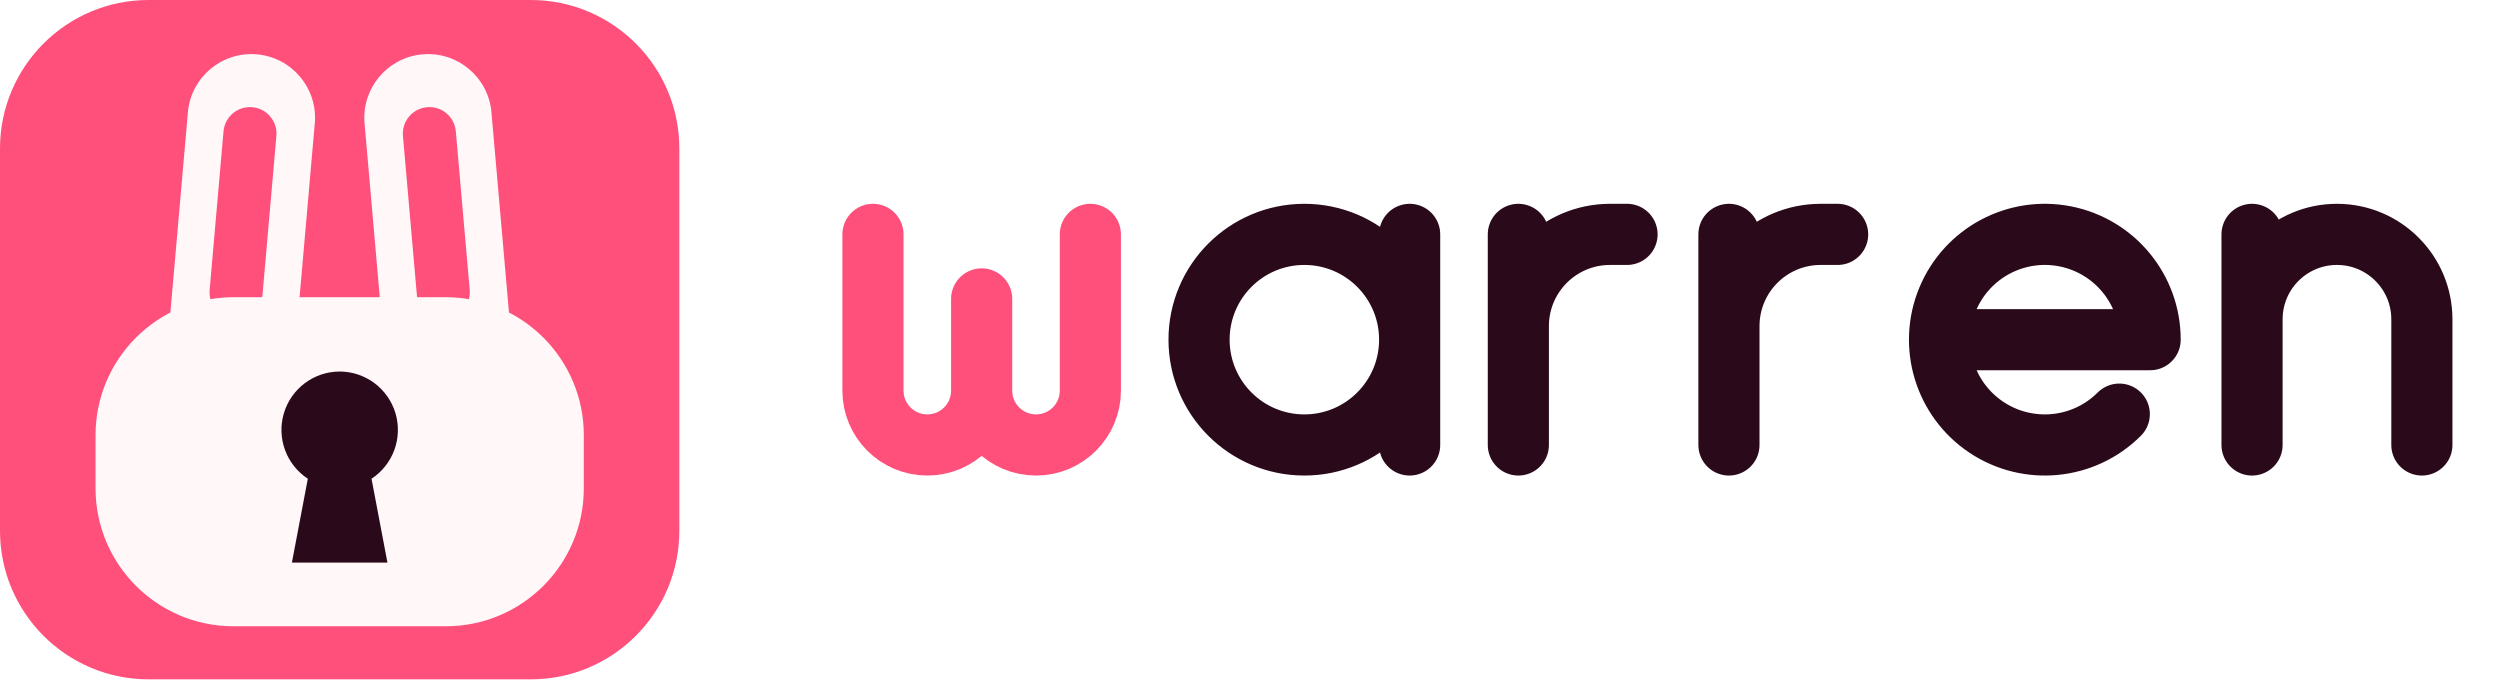
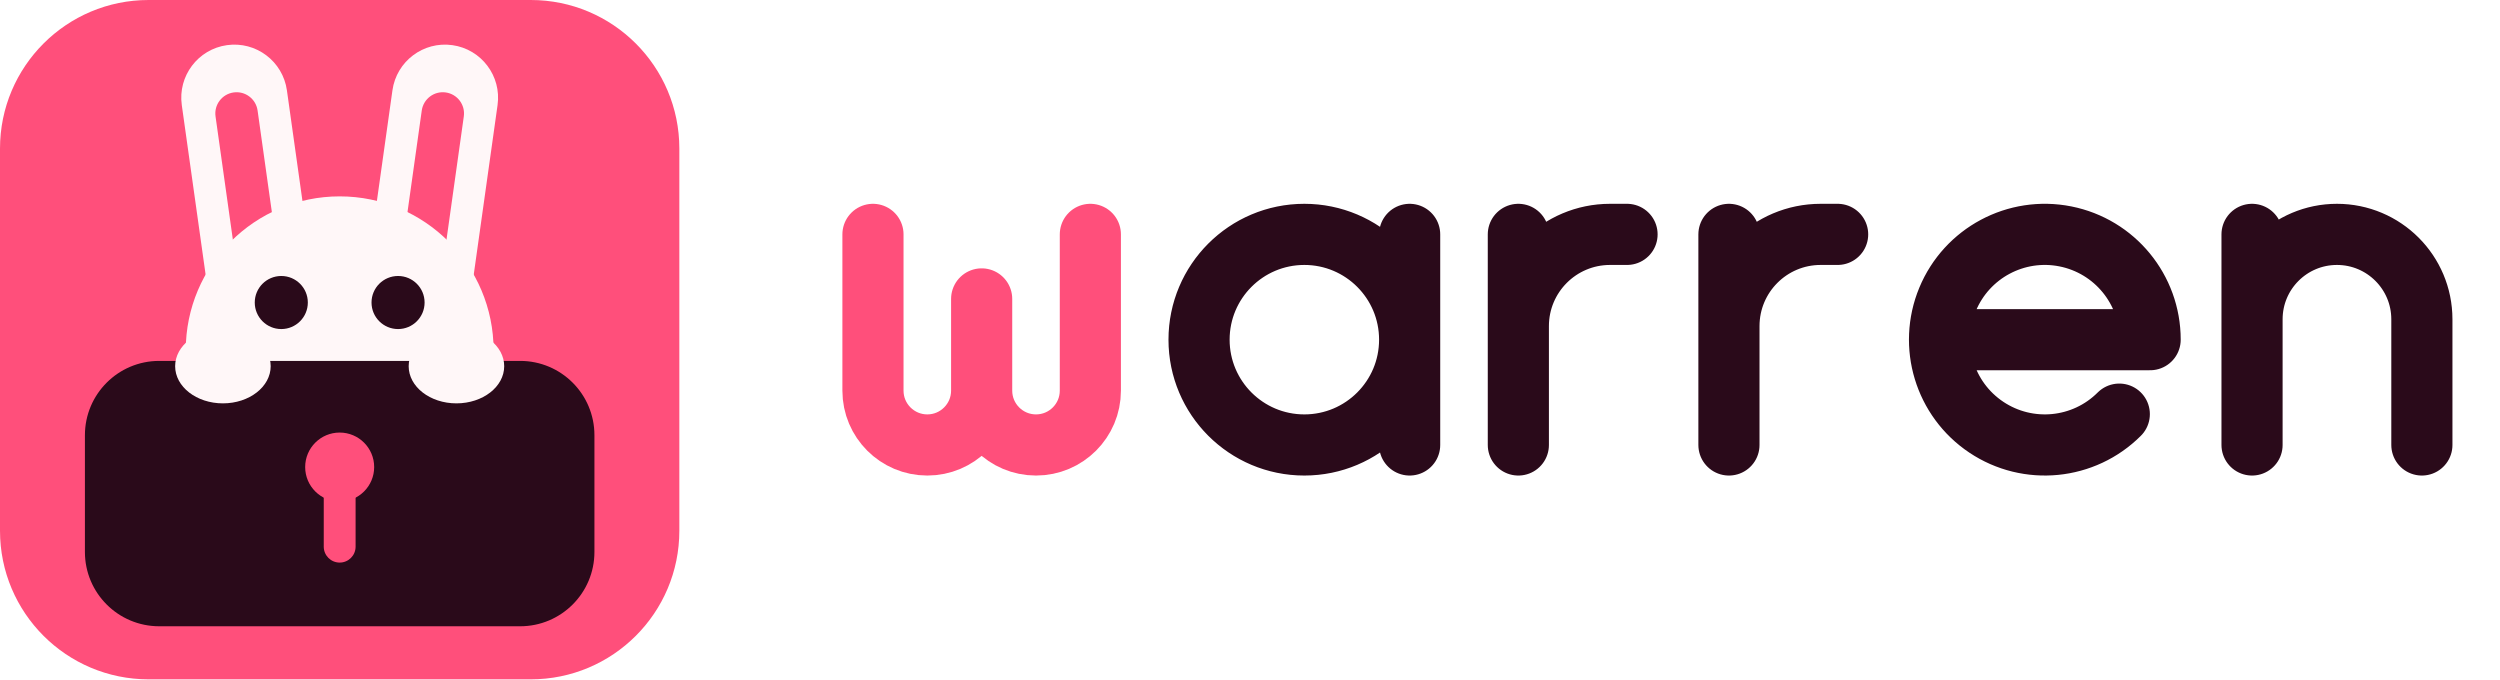
<svg xmlns="http://www.w3.org/2000/svg" viewBox="0 0 368 100">
  <svg width="100" height="100" viewBox="0 0 128 128">
-     <rect width="128" height="128" rx="28" fill="#FF4F7B" />
-     <g transform="rotate(5 43 72)">
-       <rect x="31" y="10" width="24" height="66" rx="12" fill="#FFF7F8" />
-       <rect class="inner" x="38" y="20" width="10" height="40" rx="5" fill="#FF4F7B" />
+     <style>.bg{fill:#FF4F7B}.rabbit{fill:#FFF7F8}.inner{fill:#FF4F7B}.eye{fill:#2A0A1A}.lock{fill:#2A0A1A}.keyhole{fill:#FF4F7B}</style>
+     <rect class="bg" width="128" height="128" rx="28" />
+     <g transform="rotate(-8 50 60)">
+       <rect class="rabbit" x="40" y="8" width="20" height="54" rx="10" />
+       <rect class="inner" x="46" y="17" width="8" height="34" rx="4" />
    </g>
-     <g transform="rotate(-5 85 72)">
-       <rect x="73" y="10" width="24" height="66" rx="12" fill="#FFF7F8" />
-       <rect class="inner" x="80" y="20" width="10" height="40" rx="5" fill="#FF4F7B" />
+     <g transform="rotate(8 78 60)">
+       <rect class="rabbit" x="68" y="8" width="20" height="54" rx="10" />
+       <rect class="inner" x="74" y="17" width="8" height="34" rx="4" />
    </g>
-     <rect x="18" y="56" width="92" height="62" rx="26" fill="#FFF7F8" />
-     <path fill="#2A0A1A" d="M64 70a11 11 0 0 1 6 20.2L73 106H55l3-15.8A11 11 0 0 1 64 70z" />
+     <circle class="rabbit" cx="64" cy="66" r="29" />
+     <circle class="eye" cx="53" cy="57" r="5" />
+     <circle class="eye" cx="75" cy="57" r="5" />
+     <rect class="lock" x="16" y="68" width="96" height="50" rx="14" />
+     <ellipse class="rabbit" cx="42" cy="69" rx="9" ry="7" />
+     <ellipse class="rabbit" cx="86" cy="69" rx="9" ry="7" />
+     <circle class="keyhole" cx="64" cy="88" r="6.5" />
+     <rect class="keyhole" x="61" y="90" width="6" height="16" rx="3" />
  </svg>
  <svg x="124" y="26" width="238" height="48" viewBox="0 16 238 48">
    <g fill="none" stroke-width="9" stroke-linecap="round" stroke-linejoin="round">
      <path stroke="#FF4F7B" d="M4.5 24.5V47.5A8 8 0 0 0 20.5 47.5V34M20.5 47.5A8 8 0 0 0 36.5 47.5V24.5" />
      <path stroke="#2A0A1A" d="M83.5 24.5V55.5M83.5 40A15.5 15.5 0 1 1 52.5 40A15.5 15.5 0 1 1 83.5 40       M99.5 55.5V24.5M99.5 38A13.5 13.5 0 0 1 113 24.5H115.5       M130.5 55.5V24.5M130.5 38A13.5 13.5 0 0 1 144 24.5H146.5       M161.5 40H192.5A15.5 15.5 0 1 0 187.96 50.96       M207.5 24.5V55.5M207.5 37A12.5 12.5 0 0 1 232.5 37V55.5" />
    </g>
  </svg>
</svg>
